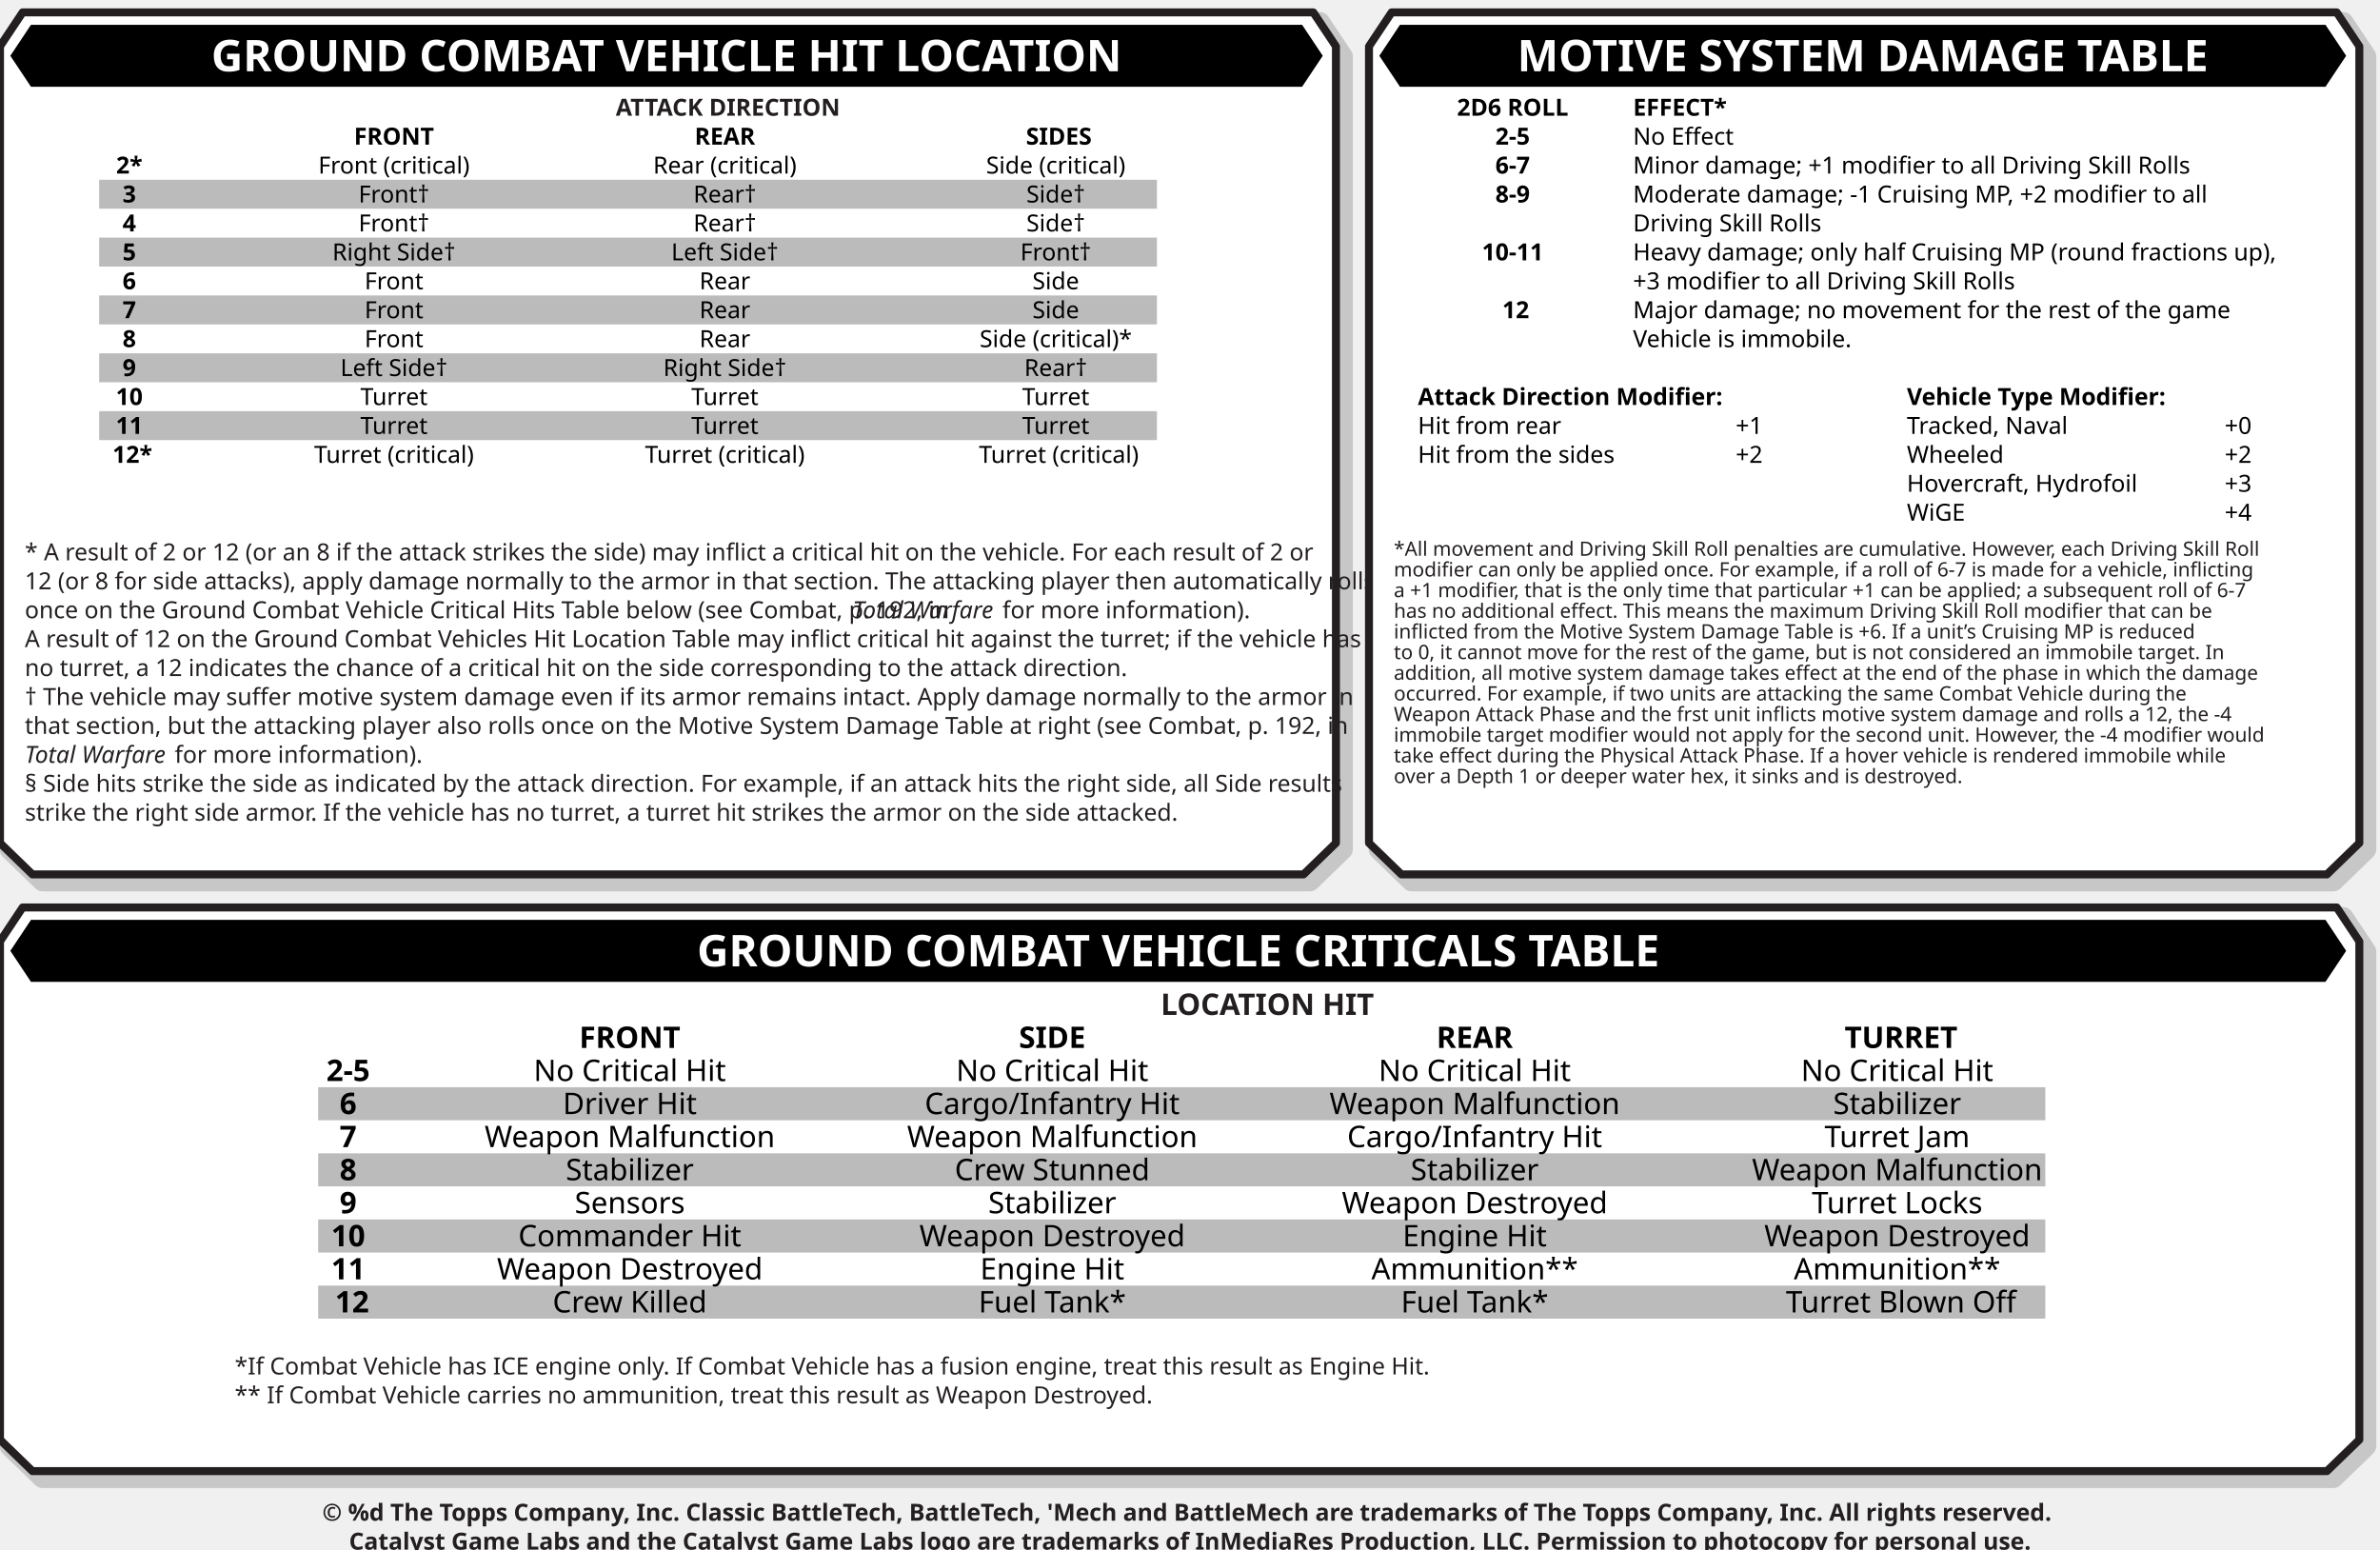
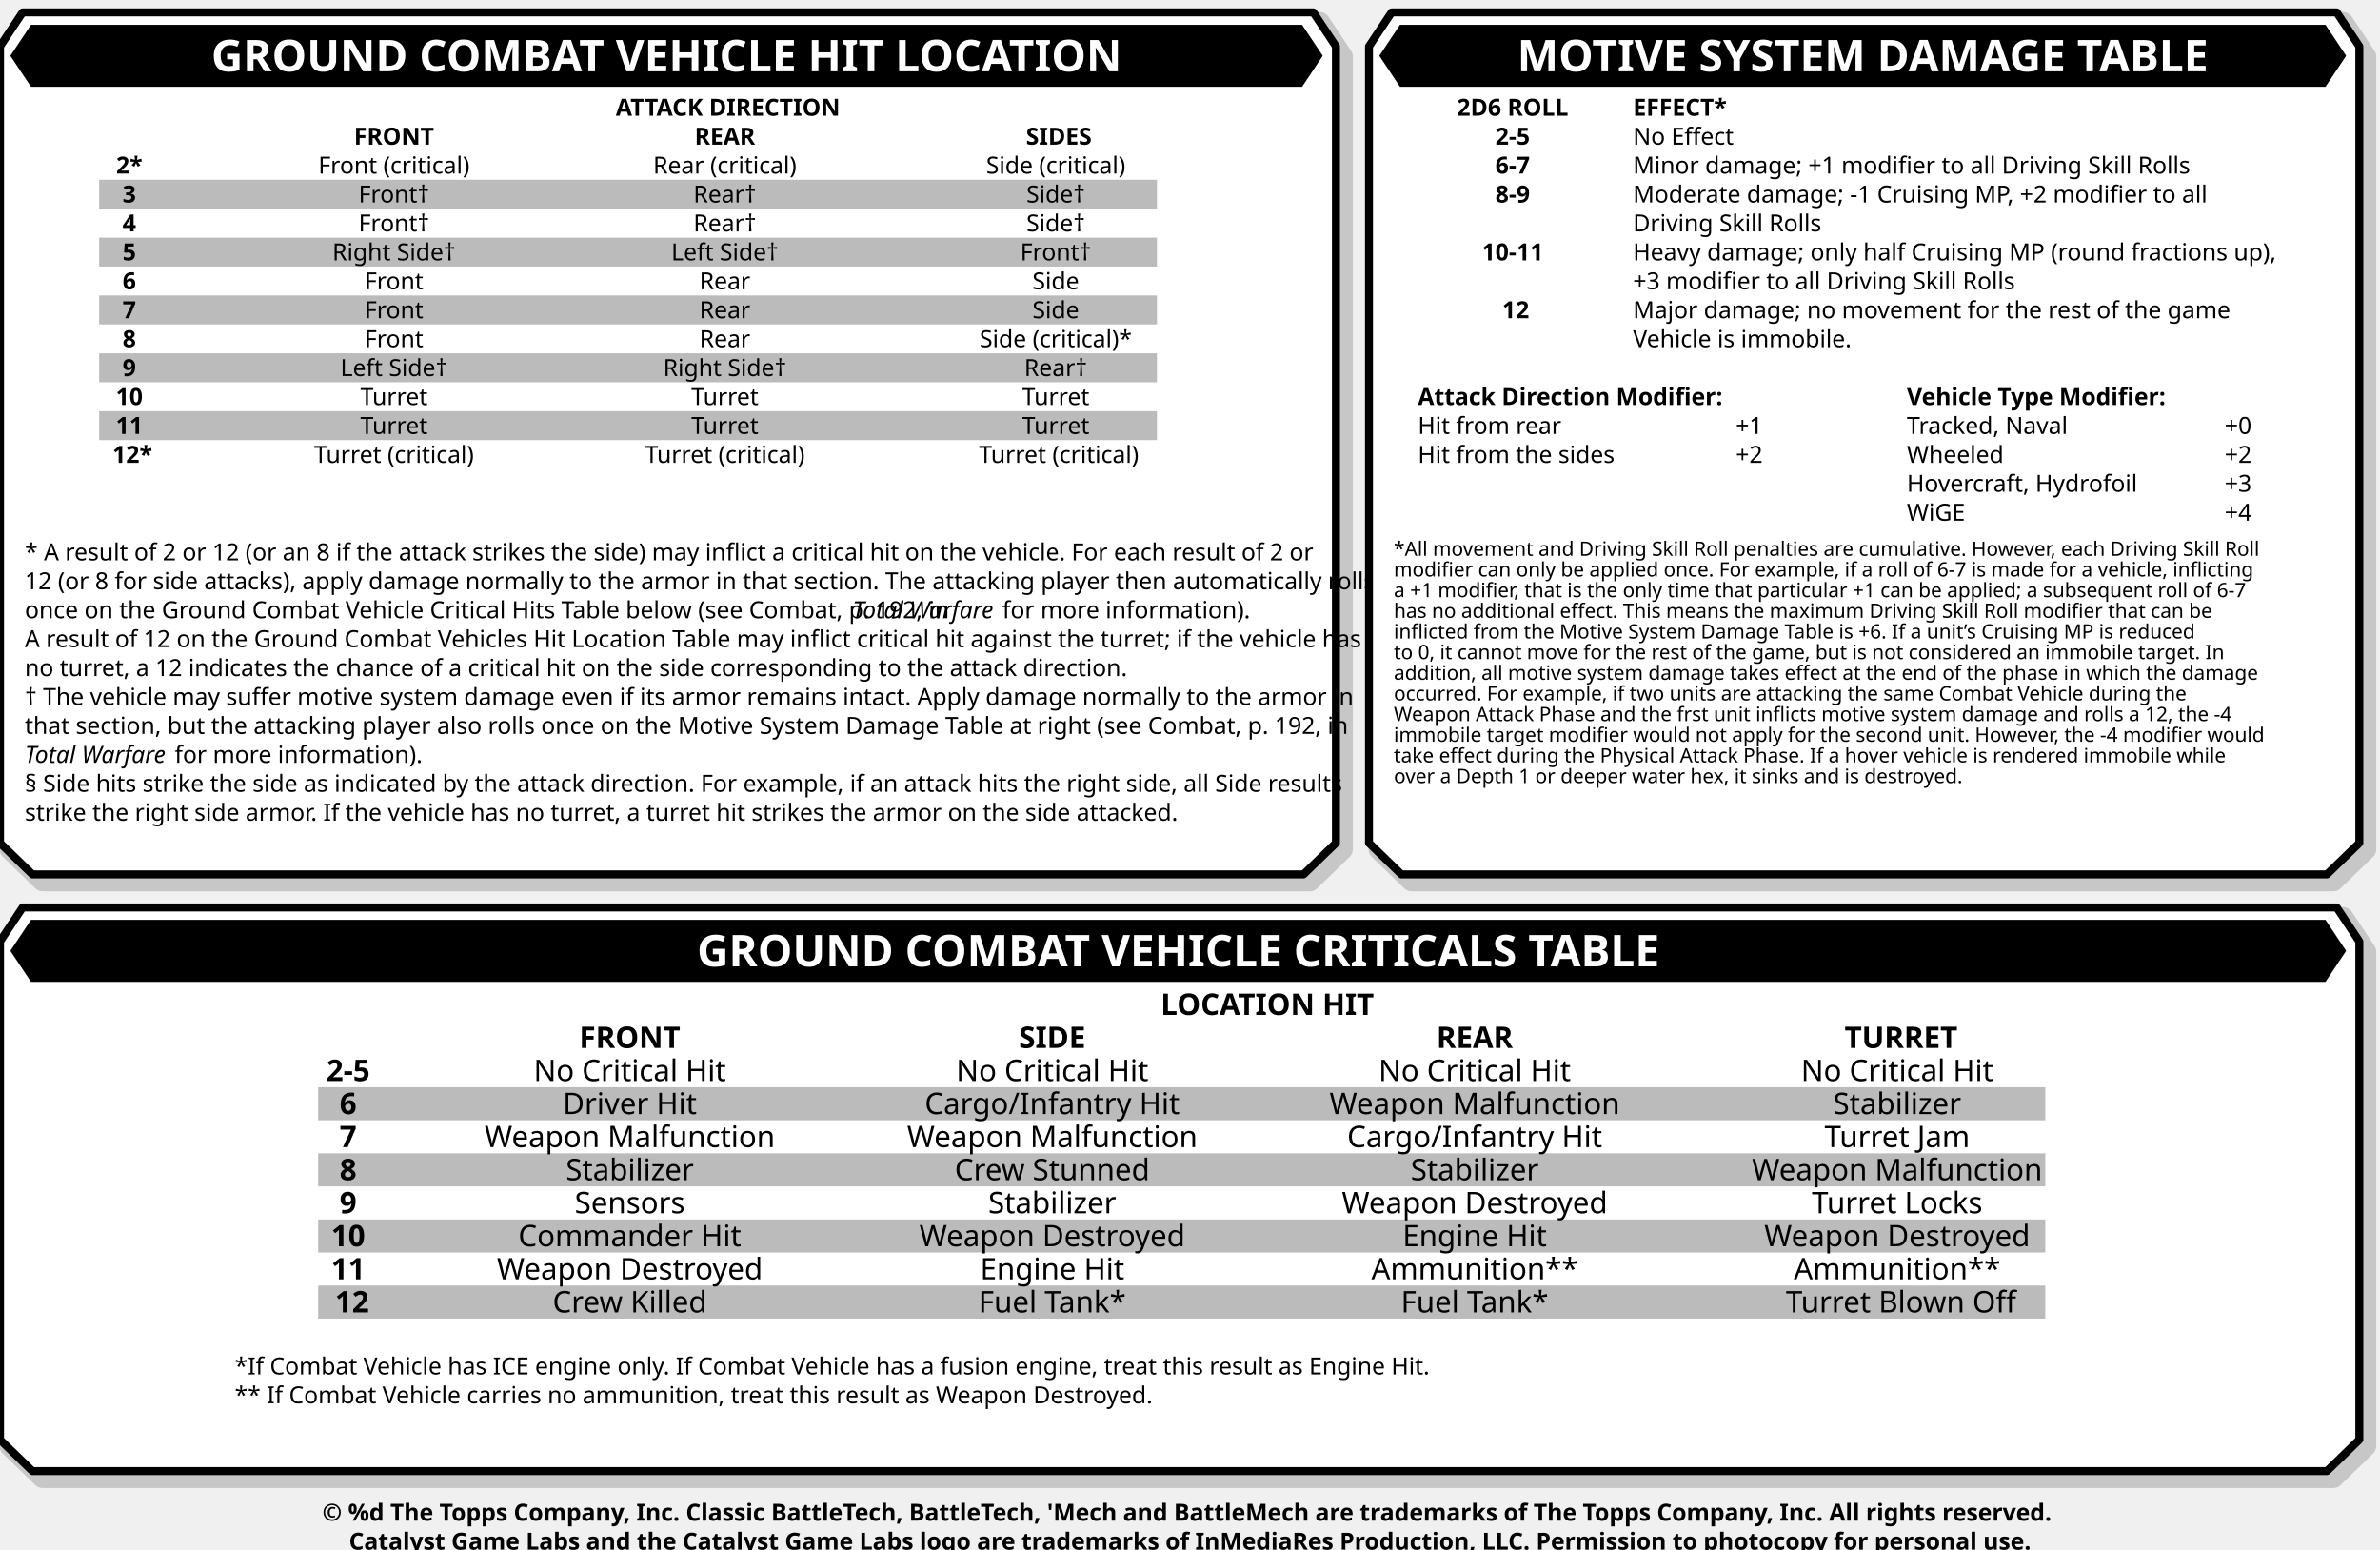
<svg xmlns="http://www.w3.org/2000/svg" contentScriptType="text/ecmascript" width="576.0" zoomAndPan="magnify" contentStyleType="text/css" height="375.0" preserveAspectRatio="xMidYMid meet" version="1.0" id="svg155">
  <defs id="defs155" />
  <g style="mml-color-elements:" id="rs_template">
-     <text font-size="5.7px" transform="translate (288.0 375.0)" fill="#231f20" text-anchor="middle" font-family="Eurostile" id="footer" font-weight="bold">
+     <text font-size="5.7px" transform="translate (288.0 375.0)" fill="#000000" text-anchor="middle" font-family="Eurostile" id="footer" font-weight="bold">
      <tspan lengthAdjust="spacingAndGlyphs" x="0.0" id="tspanCopyright" y="-7.000" textLength="547.200">© %d The Topps Company, Inc. Classic BattleTech, BattleTech, 'Mech and BattleMech are trademarks of The Topps Company, Inc. All rights reserved.</tspan>
      <tspan lengthAdjust="spacingAndGlyphs" x="0.0" y="0" textLength="518.400" id="tspan1">Catalyst Game Labs and the Catalyst Game Labs logo are trademarks of InMediaRes Production, LLC. Permission to photocopy for personal use.</tspan>
    </text>
    <g transform="translate (0.000 3.000)" id="g64">
      <g id="g4">
-         <path fill="#ffffff" d="M 2.5,10.714 L 7.975,2.500 L 319.345,2.500 l 5.475,8.214 L 324.820,202.500 l -7.845,7.600 L 10.345,210.100 l -7.845,-7.600 Z" stroke-width="5.2" stroke-linejoin="round" stroke="#c8c7c7" id="path1" />
-         <path fill="#ffffff" d="M 0.0,8.214 L 5.475,0.000 L 317.845,0.000 l 5.475,8.214 L 323.320,201.000 l -7.845,7.600 L 7.845,208.600 l -7.845,-7.600 Z" stroke-width="1.932" stroke-linejoin="round" stroke="#231f20" id="path2" />
+         <path fill="#ffffff" d="M 2.5,10.714 L 7.975,2.500 L 319.345,2.500 l 5.475,8.214 L 324.820,202.500 l -7.845,7.600 L 10.345,210.100 l -7.845,-7.600 Z" stroke-width="5.2" stroke-linejoin="round" stroke="#c7c7c7" id="path1" />
+         <path fill="#ffffff" d="M 0.0,8.214 L 5.475,0.000 L 317.845,0.000 l 5.475,8.214 L 323.320,201.000 l -7.845,7.600 L 7.845,208.600 l -7.845,-7.600 Z" stroke-width="1.932" stroke-linejoin="round" stroke="#000000" id="path2" />
        <g transform="translate (2.5,3.0)" id="g3">
          <path fill="#000000" d="M 0,7.500 l 4.999,-7.500 h 307.630 l 4.999,7.500 l -4.999,7.500 h -307.630 Z" id="path3" />
          <text x="158.814" y="11.250" fill="#ffffff" text-anchor="middle" style="font-family:Eurostile;font-size:10.600px;font-weight:bold;font-style:normal" textLength="198.545" lengthAdjust="spacingAndGlyphs" id="text3">GROUND COMBAT VEHICLE HIT LOCATION</text>
        </g>
      </g>
      <g id="shade1" style="fill:#BBBBBB" class="tableshading" transform="translate(0,-3)">
        <rect id="rect155" width="256" height="7" x="24" y="43.5" />
        <rect id="rect156" width="256" height="7" x="24" y="57.5" />
        <rect id="rect157" width="256" height="7" x="24" y="71.5" />
        <rect id="rect158" width="256" height="7" x="24" y="85.5" />
        <rect id="rect159" width="256" height="7" x="24" y="99.5" />
      </g>
-       <text fill="#231f20" x="176.176" y="25.000" style="font-family:Eurostile;font-size:5.700px;font-weight:bold;font-style:normal" text-anchor="middle" id="text4">ATTACK DIRECTION</text>
+       <text fill="#000000" x="176.176" y="25.000" style="font-family:Eurostile;font-size:5.700px;font-weight:bold;font-style:normal" text-anchor="middle" id="text4">ATTACK DIRECTION</text>
      <g transform="translate (0.000 32.000)" id="g50">
        <text text-anchor="middle" style="font-family:Eurostile;font-size:5.700px;font-weight:bold;font-style:normal" id="text6">
          <tspan x="96.096" y="0.000" id="tspan4">FRONT</tspan>
          <tspan x="176.176" y="0.000" id="tspan5">REAR</tspan>
          <tspan x="256.256" y="0.000" id="tspan6">SIDES</tspan>
        </text>
        <text text-anchor="middle" style="font-family:Eurostile;font-size:5.700px;font-weight:bold;font-style:normal" id="text17">
          <tspan x="32.032" y="7.000" id="tspan7">2*</tspan>
          <tspan x="32.032" y="14.000" id="tspan8">3</tspan>
          <tspan x="32.032" y="21.000" id="tspan9">4</tspan>
          <tspan x="32.032" y="28.000" id="tspan10">5</tspan>
          <tspan x="32.032" y="35.000" id="tspan11">6</tspan>
          <tspan x="32.032" y="42.000" id="tspan12">7</tspan>
          <tspan x="32.032" y="49.000" id="tspan13">8</tspan>
          <tspan x="32.032" y="56.000" id="tspan14">9</tspan>
          <tspan x="32.032" y="63.000" id="tspan15">10</tspan>
          <tspan x="32.032" y="70.000" id="tspan16">11</tspan>
          <tspan x="32.032" y="77.000" id="tspan17">12*</tspan>
        </text>
        <text text-anchor="middle" style="font-family:Eurostile;font-size:5.700px;font-weight:normal;font-style:normal" id="text50">
          <tspan x="96.096" y="7.000" id="tspan18">Front (critical)</tspan>
          <tspan x="176.176" y="7.000" id="tspan19">Rear (critical)</tspan>
          <tspan x="256.256" y="7.000" id="tspan20">Side (critical)</tspan>
          <tspan x="96.096" y="14.000" id="tspan21">Front†</tspan>
          <tspan x="176.176" y="14.000" id="tspan22">Rear†</tspan>
          <tspan x="256.256" y="14.000" id="tspan23">Side†</tspan>
          <tspan x="96.096" y="21.000" id="tspan24">Front†</tspan>
          <tspan x="176.176" y="21.000" id="tspan25">Rear†</tspan>
          <tspan x="256.256" y="21.000" id="tspan26">Side†</tspan>
          <tspan x="96.096" y="28.000" id="tspan27">Right Side†</tspan>
          <tspan x="176.176" y="28.000" id="tspan28">Left Side†</tspan>
          <tspan x="256.256" y="28.000" id="tspan29">Front†</tspan>
          <tspan x="96.096" y="35.000" id="tspan30">Front</tspan>
          <tspan x="176.176" y="35.000" id="tspan31">Rear</tspan>
          <tspan x="256.256" y="35.000" id="tspan32">Side</tspan>
          <tspan x="96.096" y="42.000" id="tspan33">Front</tspan>
          <tspan x="176.176" y="42.000" id="tspan34">Rear</tspan>
          <tspan x="256.256" y="42.000" id="tspan35">Side</tspan>
          <tspan x="96.096" y="49.000" id="tspan36">Front</tspan>
          <tspan x="176.176" y="49.000" id="tspan37">Rear</tspan>
          <tspan x="256.256" y="49.000" id="tspan38">Side (critical)*</tspan>
          <tspan x="96.096" y="56.000" id="tspan39">Left Side†</tspan>
          <tspan x="176.176" y="56.000" id="tspan40">Right Side†</tspan>
          <tspan x="256.256" y="56.000" id="tspan41">Rear†</tspan>
          <tspan x="96.096" y="63.000" id="tspan42">Turret</tspan>
          <tspan x="176.176" y="63.000" id="tspan43">Turret</tspan>
          <tspan x="256.256" y="63.000" id="tspan44">Turret</tspan>
          <tspan x="96.096" y="70.000" id="tspan45">Turret</tspan>
          <tspan x="176.176" y="70.000" id="tspan46">Turret</tspan>
          <tspan x="256.256" y="70.000" id="tspan47">Turret</tspan>
          <tspan x="96.096" y="77.000" id="tspan48">Turret (critical)</tspan>
          <tspan x="176.176" y="77.000" id="tspan49">Turret (critical)</tspan>
          <tspan x="256.256" y="77.000" id="tspan50">Turret (critical)</tspan>
        </text>
      </g>
      <g transform="translate(0,125.600)" id="g63">
-         <text x="6.000" y="7.000" fill="#231f20" text-anchor="start" style="font-family:Eurostile;font-size:5.700px;font-weight:normal;font-style:normal" textLength="311.320" lengthAdjust="spacingAndGlyphs" id="text51">* A result of 2 or 12 (or an 8 if the attack strikes the side) may inflict a critical hit on the vehicle. For each result of 2 or</text>
-         <text x="6.000" y="14.000" fill="#231f20" text-anchor="start" style="font-family:Eurostile;font-size:5.700px;font-weight:normal;font-style:normal" textLength="311.320" lengthAdjust="spacingAndGlyphs" id="text52">12 (or 8 for side attacks), apply damage normally to the armor in that section. The attacking player then automatically rolls</text>
-         <text x="6.000" y="21.000" fill="#231f20" text-anchor="start" style="font-family:Eurostile;font-size:5.700px;font-weight:normal;font-style:normal" textLength="200.326" lengthAdjust="spacingAndGlyphs" id="text53">once on the Ground Combat Vehicle Critical Hits Table below (see Combat, p. 192, in </text>
-         <text x="206.326" y="21.000" fill="#231f20" text-anchor="start" style="font-family:Eurostile;font-size:5.700px;font-weight:normal;font-style:italic" textLength="33.425" lengthAdjust="spacingAndGlyphs" id="text54">Total Warfare</text>
-         <text x="242.595" y="21.000" fill="#231f20" text-anchor="start" style="font-family:Eurostile;font-size:5.700px;font-weight:normal;font-style:normal" textLength="53.281" lengthAdjust="spacingAndGlyphs" id="text55"> for more information).</text>
-         <text x="6.000" y="28.000" fill="#231f20" text-anchor="start" style="font-family:Eurostile;font-size:5.700px;font-weight:normal;font-style:normal" textLength="311.320" lengthAdjust="spacingAndGlyphs" id="text56">A result of 12 on the Ground Combat Vehicles Hit Location Table may inflict critical hit against the turret; if the vehicle has</text>
-         <text fill="#231f20" x="6.000" y="35.000" style="font-family:Eurostile;font-size:5.700px;font-weight:normal;font-style:normal;mml-field-width:67827.500" text-anchor="start" id="text57">no turret, a 12 indicates the chance of a critical hit on the side corresponding to the attack direction.</text>
-         <text x="6.000" y="42.000" fill="#231f20" text-anchor="start" style="font-family:Eurostile;font-size:5.700px;font-weight:normal;font-style:normal" textLength="311.320" lengthAdjust="spacingAndGlyphs" id="text58">† The vehicle may suffer motive system damage even if its armor remains intact. Apply damage normally to the armor in</text>
-         <text x="6.000" y="49.000" fill="#231f20" text-anchor="start" style="font-family:Eurostile;font-size:5.700px;font-weight:normal;font-style:normal" textLength="311.320" lengthAdjust="spacingAndGlyphs" id="text59">that section, but the attacking player also rolls once on the Motive System Damage Table at right (see Combat, p. 192, in</text>
-         <text x="6.000" y="56.000" fill="#231f20" text-anchor="start" style="font-family:Eurostile;font-size:5.700px;font-weight:normal;font-style:italic" textLength="33.425" lengthAdjust="spacingAndGlyphs" id="text60">Total Warfare</text>
-         <text x="42.269" y="56.000" fill="#231f20" text-anchor="start" style="font-family:Eurostile;font-size:5.700px;font-weight:normal;font-style:normal" textLength="53.281" lengthAdjust="spacingAndGlyphs" id="text61"> for more information).</text>
-         <text x="6.000" y="63.000" fill="#231f20" text-anchor="start" style="font-family:Eurostile;font-size:5.700px;font-weight:normal;font-style:normal" textLength="311.320" lengthAdjust="spacingAndGlyphs" id="text62">§ Side hits strike the side as indicated by the attack direction. For example, if an attack hits the right side, all Side results</text>
-         <text fill="#231f20" x="6.000" y="70.000" style="font-family:Eurostile;font-size:5.700px;font-weight:normal;font-style:normal;mml-field-width:69736.813" text-anchor="start" id="text63">strike the right side armor. If the vehicle has no turret, a turret hit strikes the armor on the side attacked.</text>
+         <text x="6.000" y="7.000" fill="#000000" text-anchor="start" style="font-family:Eurostile;font-size:5.700px;font-weight:normal;font-style:normal" textLength="311.320" lengthAdjust="spacingAndGlyphs" id="text51">* A result of 2 or 12 (or an 8 if the attack strikes the side) may inflict a critical hit on the vehicle. For each result of 2 or</text>
+         <text x="6.000" y="14.000" fill="#000000" text-anchor="start" style="font-family:Eurostile;font-size:5.700px;font-weight:normal;font-style:normal" textLength="311.320" lengthAdjust="spacingAndGlyphs" id="text52">12 (or 8 for side attacks), apply damage normally to the armor in that section. The attacking player then automatically rolls</text>
+         <text x="6.000" y="21.000" fill="#000000" text-anchor="start" style="font-family:Eurostile;font-size:5.700px;font-weight:normal;font-style:normal" textLength="200.326" lengthAdjust="spacingAndGlyphs" id="text53">once on the Ground Combat Vehicle Critical Hits Table below (see Combat, p. 192, in </text>
+         <text x="206.326" y="21.000" fill="#000000" text-anchor="start" style="font-family:Eurostile;font-size:5.700px;font-weight:normal;font-style:italic" textLength="33.425" lengthAdjust="spacingAndGlyphs" id="text54">Total Warfare</text>
+         <text x="242.595" y="21.000" fill="#000000" text-anchor="start" style="font-family:Eurostile;font-size:5.700px;font-weight:normal;font-style:normal" textLength="53.281" lengthAdjust="spacingAndGlyphs" id="text55"> for more information).</text>
+         <text x="6.000" y="28.000" fill="#000000" text-anchor="start" style="font-family:Eurostile;font-size:5.700px;font-weight:normal;font-style:normal" textLength="311.320" lengthAdjust="spacingAndGlyphs" id="text56">A result of 12 on the Ground Combat Vehicles Hit Location Table may inflict critical hit against the turret; if the vehicle has</text>
+         <text fill="#000000" x="6.000" y="35.000" style="font-family:Eurostile;font-size:5.700px;font-weight:normal;font-style:normal;mml-field-width:67827.500" text-anchor="start" id="text57">no turret, a 12 indicates the chance of a critical hit on the side corresponding to the attack direction.</text>
+         <text x="6.000" y="42.000" fill="#000000" text-anchor="start" style="font-family:Eurostile;font-size:5.700px;font-weight:normal;font-style:normal" textLength="311.320" lengthAdjust="spacingAndGlyphs" id="text58">† The vehicle may suffer motive system damage even if its armor remains intact. Apply damage normally to the armor in</text>
+         <text x="6.000" y="49.000" fill="#000000" text-anchor="start" style="font-family:Eurostile;font-size:5.700px;font-weight:normal;font-style:normal" textLength="311.320" lengthAdjust="spacingAndGlyphs" id="text59">that section, but the attacking player also rolls once on the Motive System Damage Table at right (see Combat, p. 192, in</text>
+         <text x="6.000" y="56.000" fill="#000000" text-anchor="start" style="font-family:Eurostile;font-size:5.700px;font-weight:normal;font-style:italic" textLength="33.425" lengthAdjust="spacingAndGlyphs" id="text60">Total Warfare</text>
+         <text x="42.269" y="56.000" fill="#000000" text-anchor="start" style="font-family:Eurostile;font-size:5.700px;font-weight:normal;font-style:normal" textLength="53.281" lengthAdjust="spacingAndGlyphs" id="text61"> for more information).</text>
+         <text x="6.000" y="63.000" fill="#000000" text-anchor="start" style="font-family:Eurostile;font-size:5.700px;font-weight:normal;font-style:normal" textLength="311.320" lengthAdjust="spacingAndGlyphs" id="text62">§ Side hits strike the side as indicated by the attack direction. For example, if an attack hits the right side, all Side results</text>
+         <text fill="#000000" x="6.000" y="70.000" style="font-family:Eurostile;font-size:5.700px;font-weight:normal;font-style:normal;mml-field-width:69736.813" text-anchor="start" id="text63">strike the right side armor. If the vehicle has no turret, a turret hit strikes the armor on the side attacked.</text>
      </g>
    </g>
    <g transform="translate (331.320 3.000)" id="g107">
      <g id="g67">
-         <path fill="#ffffff" d="M 2.5,10.714 L 7.975,2.500 L 235.705,2.500 l 5.475,8.214 L 241.180,202.500 l -7.845,7.600 L 10.345,210.100 l -7.845,-7.600 Z" stroke-width="5.2" stroke-linejoin="round" stroke="#c8c7c7" id="path64" />
-         <path fill="#ffffff" d="M 0.0,8.214 L 5.475,0.000 L 234.205,0.000 l 5.475,8.214 L 239.680,201.000 l -7.845,7.600 L 7.845,208.600 l -7.845,-7.600 Z" stroke-width="1.932" stroke-linejoin="round" stroke="#231f20" id="path65" />
+         <path fill="#ffffff" d="M 2.5,10.714 L 7.975,2.500 L 235.705,2.500 l 5.475,8.214 L 241.180,202.500 l -7.845,7.600 L 10.345,210.100 l -7.845,-7.600 Z" stroke-width="5.2" stroke-linejoin="round" stroke="#c7c7c7" id="path64" />
+         <path fill="#ffffff" d="M 0.0,8.214 L 5.475,0.000 L 234.205,0.000 l 5.475,8.214 L 239.680,201.000 l -7.845,7.600 L 7.845,208.600 l -7.845,-7.600 Z" stroke-width="1.932" stroke-linejoin="round" stroke="#000000" id="path65" />
        <g transform="translate (2.5,3.0)" id="g66">
          <path fill="#000000" d="M 0,7.500 l 4.999,-7.500 h 223.990 l 4.999,7.500 l -4.999,7.500 h -223.990 Z" id="path66" />
          <text x="116.994" y="11.250" fill="#ffffff" text-anchor="middle" style="font-family:Eurostile;font-size:10.600px;font-weight:bold;font-style:normal" textLength="157.417" lengthAdjust="spacingAndGlyphs" id="text66">MOTIVE SYSTEM DAMAGE TABLE</text>
        </g>
      </g>
      <g transform="translate (0.000 25.000)" id="g81">
        <text text-anchor="start" style="font-family:Eurostile;font-size:5.700px;font-weight:bold;font-style:normal" id="text67">
          <tspan x="63.904" y="0.000" id="tspan67">EFFECT*</tspan>
        </text>
        <text text-anchor="middle" style="font-family:Eurostile;font-size:5.700px;font-weight:bold;font-style:normal" id="text73">
          <tspan x="35.502" y="0.000" id="tspan68">2D6 ROLL</tspan>
          <tspan x="35.502" y="7.000" id="tspan69">2-5</tspan>
          <tspan x="35.502" y="14.000" id="tspan70">6-7</tspan>
          <tspan x="35.502" y="21.000" id="tspan71">8-9</tspan>
          <tspan x="35.502" y="35.000" id="tspan72">10-11</tspan>
          <tspan x="35.502" y="49.000" id="tspan73">12</tspan>
        </text>
        <text text-anchor="start" style="font-family:Eurostile;font-size:5.700px;font-weight:normal;font-style:normal" id="text81">
          <tspan x="63.904" y="7.000" id="tspan74">No Effect</tspan>
          <tspan x="63.904" y="14.000" id="tspan75">Minor damage; +1 modifier to all Driving Skill Rolls</tspan>
          <tspan x="63.904" y="21.000" id="tspan76">Moderate damage; -1 Cruising MP, +2 modifier to all</tspan>
          <tspan x="63.904" y="28.000" id="tspan77">Driving Skill Rolls</tspan>
          <tspan x="63.904" y="35.000" id="tspan78">Heavy damage; only half Cruising MP (round fractions up),</tspan>
          <tspan x="63.904" y="42.000" id="tspan79">+3 modifier to all Driving Skill Rolls</tspan>
          <tspan x="63.904" y="49.000" id="tspan80">Major damage; no movement for the rest of the game</tspan>
          <tspan x="63.904" y="56.000" id="tspan81">Vehicle is immobile.</tspan>
        </text>
      </g>
      <g transform="translate (0.000 95.000)" id="g86">
        <text text-anchor="start" style="font-family:Eurostile;font-size:5.700px;font-weight:bold;font-style:normal" id="text82">
          <tspan x="11.834" y="0.000" id="tspan82">Attack Direction Modifier:</tspan>
        </text>
        <text text-anchor="start" style="font-family:Eurostile;font-size:5.700px;font-weight:normal;font-style:normal" id="text86">
          <tspan x="11.834" y="7.000" id="tspan83">Hit from rear</tspan>
          <tspan x="88.755" y="7.000" id="tspan84">+1</tspan>
          <tspan x="11.834" y="14.000" id="tspan85">Hit from the sides</tspan>
          <tspan x="88.755" y="14.000" id="tspan86">+2</tspan>
        </text>
      </g>
      <g transform="translate (118.340 95.000)" id="g95">
        <text text-anchor="start" style="font-family:Eurostile;font-size:5.700px;font-weight:bold;font-style:normal" id="text87">
          <tspan x="11.834" y="0.000" id="tspan87">Vehicle Type Modifier:</tspan>
        </text>
        <text text-anchor="start" style="font-family:Eurostile;font-size:5.700px;font-weight:normal;font-style:normal" id="text95">
          <tspan x="11.834" y="7.000" id="tspan88">Tracked, Naval</tspan>
          <tspan x="88.755" y="7.000" id="tspan89">+0</tspan>
          <tspan x="11.834" y="14.000" id="tspan90">Wheeled</tspan>
          <tspan x="88.755" y="14.000" id="tspan91">+2</tspan>
          <tspan x="11.834" y="21.000" id="tspan92">Hovercraft, Hydrofoil</tspan>
          <tspan x="88.755" y="21.000" id="tspan93">+3</tspan>
          <tspan x="11.834" y="28.000" id="tspan94">WiGE</tspan>
          <tspan x="88.755" y="28.000" id="tspan95">+4</tspan>
        </text>
      </g>
-       <text x="6.000" y="131.500" fill="#231f20" text-anchor="start" style="font-family:Eurostile;font-size:4.800px;font-weight:normal;font-style:normal" textLength="227.680" lengthAdjust="spacingAndGlyphs" id="text96">*All movement and Driving Skill Roll penalties are cumulative. However, each Driving Skill Roll</text>
-       <text x="6.000" y="136.500" fill="#231f20" text-anchor="start" style="font-family:Eurostile;font-size:4.800px;font-weight:normal;font-style:normal" textLength="227.680" lengthAdjust="spacingAndGlyphs" id="text97">modifier can only be applied once. For example, if a roll of 6-7 is made for a vehicle, inflicting</text>
-       <text x="6.000" y="141.500" fill="#231f20" text-anchor="start" style="font-family:Eurostile;font-size:4.800px;font-weight:normal;font-style:normal" textLength="227.680" lengthAdjust="spacingAndGlyphs" id="text98">a +1 modifier, that is the only time that particular +1 can be applied; a subsequent roll of 6-7</text>
-       <text x="6.000" y="146.500" fill="#231f20" text-anchor="start" style="font-family:Eurostile;font-size:4.800px;font-weight:normal;font-style:normal" textLength="227.680" lengthAdjust="spacingAndGlyphs" id="text99">has no additional effect. This means the maximum Driving Skill Roll modifier that can be</text>
-       <text x="6.000" y="151.500" fill="#231f20" text-anchor="start" style="font-family:Eurostile;font-size:4.800px;font-weight:normal;font-style:normal" textLength="227.680" lengthAdjust="spacingAndGlyphs" id="text100">inflicted from the Motive System Damage Table is +6. If a unit’s Cruising MP is reduced</text>
-       <text x="6.000" y="156.500" fill="#231f20" text-anchor="start" style="font-family:Eurostile;font-size:4.800px;font-weight:normal;font-style:normal" textLength="227.680" lengthAdjust="spacingAndGlyphs" id="text101">to 0, it cannot move for the rest of the game, but is not considered an immobile target. In</text>
-       <text x="6.000" y="161.500" fill="#231f20" text-anchor="start" style="font-family:Eurostile;font-size:4.800px;font-weight:normal;font-style:normal" textLength="227.680" lengthAdjust="spacingAndGlyphs" id="text102">addition, all motive system damage takes effect at the end of the phase in which the damage</text>
-       <text x="6.000" y="166.500" fill="#231f20" text-anchor="start" style="font-family:Eurostile;font-size:4.800px;font-weight:normal;font-style:normal" textLength="227.680" lengthAdjust="spacingAndGlyphs" id="text103">occurred. For example, if two units are attacking the same Combat Vehicle during the</text>
-       <text x="6.000" y="171.500" fill="#231f20" text-anchor="start" style="font-family:Eurostile;font-size:4.800px;font-weight:normal;font-style:normal" textLength="227.680" lengthAdjust="spacingAndGlyphs" id="text104">Weapon Attack Phase and the frst unit inflicts motive system damage and rolls a 12, the -4</text>
-       <text x="6.000" y="176.500" fill="#231f20" text-anchor="start" style="font-family:Eurostile;font-size:4.800px;font-weight:normal;font-style:normal" textLength="227.680" lengthAdjust="spacingAndGlyphs" id="text105">immobile target modifier would not apply for the second unit. However, the -4 modifier would</text>
-       <text x="6.000" y="181.500" fill="#231f20" text-anchor="start" style="font-family:Eurostile;font-size:4.800px;font-weight:normal;font-style:normal" textLength="227.680" lengthAdjust="spacingAndGlyphs" id="text106">take effect during the Physical Attack Phase. If a hover vehicle is rendered immobile while</text>
-       <text fill="#231f20" x="6.000" y="186.500" style="font-family:Eurostile;font-size:4.800px;font-weight:normal;font-style:normal;mml-field-width:21594.053" text-anchor="start" id="text107">over a Depth 1 or deeper water hex, it sinks and is destroyed.</text>
+       <text x="6.000" y="131.500" fill="#000000" text-anchor="start" style="font-family:Eurostile;font-size:4.800px;font-weight:normal;font-style:normal" textLength="227.680" lengthAdjust="spacingAndGlyphs" id="text96">*All movement and Driving Skill Roll penalties are cumulative. However, each Driving Skill Roll</text>
+       <text x="6.000" y="136.500" fill="#000000" text-anchor="start" style="font-family:Eurostile;font-size:4.800px;font-weight:normal;font-style:normal" textLength="227.680" lengthAdjust="spacingAndGlyphs" id="text97">modifier can only be applied once. For example, if a roll of 6-7 is made for a vehicle, inflicting</text>
+       <text x="6.000" y="141.500" fill="#000000" text-anchor="start" style="font-family:Eurostile;font-size:4.800px;font-weight:normal;font-style:normal" textLength="227.680" lengthAdjust="spacingAndGlyphs" id="text98">a +1 modifier, that is the only time that particular +1 can be applied; a subsequent roll of 6-7</text>
+       <text x="6.000" y="146.500" fill="#000000" text-anchor="start" style="font-family:Eurostile;font-size:4.800px;font-weight:normal;font-style:normal" textLength="227.680" lengthAdjust="spacingAndGlyphs" id="text99">has no additional effect. This means the maximum Driving Skill Roll modifier that can be</text>
+       <text x="6.000" y="151.500" fill="#000000" text-anchor="start" style="font-family:Eurostile;font-size:4.800px;font-weight:normal;font-style:normal" textLength="227.680" lengthAdjust="spacingAndGlyphs" id="text100">inflicted from the Motive System Damage Table is +6. If a unit’s Cruising MP is reduced</text>
+       <text x="6.000" y="156.500" fill="#000000" text-anchor="start" style="font-family:Eurostile;font-size:4.800px;font-weight:normal;font-style:normal" textLength="227.680" lengthAdjust="spacingAndGlyphs" id="text101">to 0, it cannot move for the rest of the game, but is not considered an immobile target. In</text>
+       <text x="6.000" y="161.500" fill="#000000" text-anchor="start" style="font-family:Eurostile;font-size:4.800px;font-weight:normal;font-style:normal" textLength="227.680" lengthAdjust="spacingAndGlyphs" id="text102">addition, all motive system damage takes effect at the end of the phase in which the damage</text>
+       <text x="6.000" y="166.500" fill="#000000" text-anchor="start" style="font-family:Eurostile;font-size:4.800px;font-weight:normal;font-style:normal" textLength="227.680" lengthAdjust="spacingAndGlyphs" id="text103">occurred. For example, if two units are attacking the same Combat Vehicle during the</text>
+       <text x="6.000" y="171.500" fill="#000000" text-anchor="start" style="font-family:Eurostile;font-size:4.800px;font-weight:normal;font-style:normal" textLength="227.680" lengthAdjust="spacingAndGlyphs" id="text104">Weapon Attack Phase and the frst unit inflicts motive system damage and rolls a 12, the -4</text>
+       <text x="6.000" y="176.500" fill="#000000" text-anchor="start" style="font-family:Eurostile;font-size:4.800px;font-weight:normal;font-style:normal" textLength="227.680" lengthAdjust="spacingAndGlyphs" id="text105">immobile target modifier would not apply for the second unit. However, the -4 modifier would</text>
+       <text x="6.000" y="181.500" fill="#000000" text-anchor="start" style="font-family:Eurostile;font-size:4.800px;font-weight:normal;font-style:normal" textLength="227.680" lengthAdjust="spacingAndGlyphs" id="text106">take effect during the Physical Attack Phase. If a hover vehicle is rendered immobile while</text>
+       <text fill="#000000" x="6.000" y="186.500" style="font-family:Eurostile;font-size:4.800px;font-weight:normal;font-style:normal;mml-field-width:21594.053" text-anchor="start" id="text107">over a Depth 1 or deeper water hex, it sinks and is destroyed.</text>
    </g>
    <g transform="translate (0.000 219.600)" id="g155">
      <g id="g110">
-         <path fill="#ffffff" d="M 2.5,10.714 L 7.975,2.500 L 567.025,2.500 l 5.475,8.214 L 572.500,130.300 l -7.845,7.600 L 10.345,137.900 l -7.845,-7.600 Z" stroke-width="5.2" stroke-linejoin="round" stroke="#c8c7c7" id="path107" />
-         <path d="M 0.0,8.214 L 5.475,0.000 L 565.525,0.000 l 5.475,8.214 L 571.000,128.800 l -7.845,7.600 L 7.845,136.400 l -7.845,-7.600 Z" stroke-width="1.932" stroke-linejoin="round" stroke="#231f20" id="path108" fill="#ffffff" />
+         <path fill="#ffffff" d="M 2.5,10.714 L 7.975,2.500 L 567.025,2.500 l 5.475,8.214 L 572.500,130.300 l -7.845,7.600 L 10.345,137.900 l -7.845,-7.600 Z" stroke-width="5.2" stroke-linejoin="round" stroke="#c7c7c7" id="path107" />
+         <path d="M 0.0,8.214 L 5.475,0.000 L 565.525,0.000 l 5.475,8.214 L 571.000,128.800 l -7.845,7.600 L 7.845,136.400 l -7.845,-7.600 Z" stroke-width="1.932" stroke-linejoin="round" stroke="#000000" id="path108" fill="#ffffff" />
        <g transform="translate (2.5,3.0)" id="g109">
          <path fill="#000000" d="M 0,7.500 l 4.999,-7.500 h 555.310 l 4.999,7.500 l -4.999,7.500 h -555.310 Z" id="path109" />
          <text x="282.654" y="11.250" fill="#ffffff" text-anchor="middle" style="font-family:Eurostile;font-size:10.600px;font-weight:bold;font-style:normal" textLength="213.991" lengthAdjust="spacingAndGlyphs" id="text109">GROUND COMBAT VEHICLE CRITICALS TABLE</text>
        </g>
      </g>
      <g id="shade2" style="fill:#bbbbbb" class="tableshading" transform="translate(0,-219.5)">
        <rect id="rect160" width="418" height="8" x="77" y="263" />
        <rect id="rect161" width="418" height="8" x="77" y="279" />
        <rect id="rect162" width="418" height="8" x="77" y="295" />
        <rect id="rect163" width="418" height="8" x="77" y="311" />
      </g>
-       <text fill="#231f20" x="306.720" y="26.000" style="font-family:Eurostile;font-size:7.200px;font-weight:bold;font-style:normal" text-anchor="middle" id="text110">LOCATION HIT</text>
+       <text fill="#000000" x="306.720" y="26.000" style="font-family:Eurostile;font-size:7.200px;font-weight:bold;font-style:normal" text-anchor="middle" id="text110">LOCATION HIT</text>
      <g transform="translate (0.000 34.000)" id="g153">
        <text text-anchor="middle" style="font-family:Eurostile;font-size:7.200px;font-weight:bold;font-style:normal" id="text113">
          <tspan x="153.360" y="0.000" id="tspan110">FRONT</tspan>
          <tspan x="255.600" y="0.000" id="tspan111">SIDE</tspan>
          <tspan x="357.840" y="0.000" id="tspan112">REAR</tspan>
          <tspan x="460.080" y="0.000" id="tspan113">TURRET</tspan>
        </text>
        <text text-anchor="middle" style="font-family:Eurostile;font-size:7.200px;font-weight:bold;font-style:normal" id="text121">
          <tspan x="85.200" y="8.000" id="tspan114">2-5</tspan>
          <tspan x="85.200" y="16.000" id="tspan115">6</tspan>
          <tspan x="85.200" y="24.000" id="tspan116">7</tspan>
          <tspan x="85.200" y="32.000" id="tspan117">8</tspan>
          <tspan x="85.200" y="40.000" id="tspan118">9</tspan>
          <tspan x="85.200" y="48.000" id="tspan119">10</tspan>
          <tspan x="85.200" y="56.000" id="tspan120">11</tspan>
          <tspan x="85.200" y="64.000" id="tspan121">12</tspan>
        </text>
        <text text-anchor="middle" style="font-family:Eurostile;font-size:7.200px;font-weight:normal;font-style:normal" id="text153">
          <tspan x="153.360" y="8.000" id="tspan122">No Critical Hit</tspan>
          <tspan x="255.600" y="8.000" id="tspan123">No Critical Hit</tspan>
          <tspan x="357.840" y="8.000" id="tspan124">No Critical Hit</tspan>
          <tspan x="460.080" y="8.000" id="tspan125">No Critical Hit</tspan>
          <tspan x="153.360" y="16.000" id="tspan126">Driver Hit</tspan>
          <tspan x="255.600" y="16.000" id="tspan127">Cargo/Infantry Hit</tspan>
          <tspan x="357.840" y="16.000" id="tspan128">Weapon Malfunction</tspan>
          <tspan x="460.080" y="16.000" id="tspan129">Stabilizer</tspan>
          <tspan x="153.360" y="24.000" id="tspan130">Weapon Malfunction</tspan>
          <tspan x="255.600" y="24.000" id="tspan131">Weapon Malfunction</tspan>
          <tspan x="357.840" y="24.000" id="tspan132">Cargo/Infantry Hit</tspan>
          <tspan x="460.080" y="24.000" id="tspan133">Turret Jam</tspan>
          <tspan x="153.360" y="32.000" id="tspan134">Stabilizer</tspan>
          <tspan x="255.600" y="32.000" id="tspan135">Crew Stunned</tspan>
          <tspan x="357.840" y="32.000" id="tspan136">Stabilizer</tspan>
          <tspan x="460.080" y="32.000" id="tspan137">Weapon Malfunction</tspan>
          <tspan x="153.360" y="40.000" id="tspan138">Sensors</tspan>
          <tspan x="255.600" y="40.000" id="tspan139">Stabilizer</tspan>
          <tspan x="357.840" y="40.000" id="tspan140">Weapon Destroyed</tspan>
          <tspan x="460.080" y="40.000" id="tspan141">Turret Locks</tspan>
          <tspan x="153.360" y="48.000" id="tspan142">Commander Hit</tspan>
          <tspan x="255.600" y="48.000" id="tspan143">Weapon Destroyed</tspan>
          <tspan x="357.840" y="48.000" id="tspan144">Engine Hit</tspan>
          <tspan x="460.080" y="48.000" id="tspan145">Weapon Destroyed</tspan>
          <tspan x="153.360" y="56.000" id="tspan146">Weapon Destroyed</tspan>
          <tspan x="255.600" y="56.000" id="tspan147">Engine Hit</tspan>
          <tspan x="357.840" y="56.000" id="tspan148">Ammunition**</tspan>
          <tspan x="460.080" y="56.000" id="tspan149">Ammunition**</tspan>
          <tspan x="153.360" y="64.000" id="tspan150">Crew Killed</tspan>
          <tspan x="255.600" y="64.000" id="tspan151">Fuel Tank*</tspan>
          <tspan x="357.840" y="64.000" id="tspan152">Fuel Tank*</tspan>
          <tspan x="460.080" y="64.000" id="tspan153">Turret Blown Off</tspan>
        </text>
      </g>
-       <text fill="#231f20" x="56.800" y="113.000" style="font-family:Eurostile;font-size:5.700px;font-weight:normal;font-style:normal" text-anchor="start" id="text154">*If Combat Vehicle has ICE engine only. If Combat Vehicle has a fusion engine, treat this result as Engine Hit.</text>
-       <text fill="#231f20" x="56.800" y="120.000" style="font-family:Eurostile;font-size:5.700px;font-weight:normal;font-style:normal" text-anchor="start" id="text155">** If Combat Vehicle carries no ammunition, treat this result as Weapon Destroyed.</text>
+       <text fill="#000000" x="56.800" y="113.000" style="font-family:Eurostile;font-size:5.700px;font-weight:normal;font-style:normal" text-anchor="start" id="text154">*If Combat Vehicle has ICE engine only. If Combat Vehicle has a fusion engine, treat this result as Engine Hit.</text>
+       <text fill="#000000" x="56.800" y="120.000" style="font-family:Eurostile;font-size:5.700px;font-weight:normal;font-style:normal" text-anchor="start" id="text155">** If Combat Vehicle carries no ammunition, treat this result as Weapon Destroyed.</text>
    </g>
  </g>
</svg>
